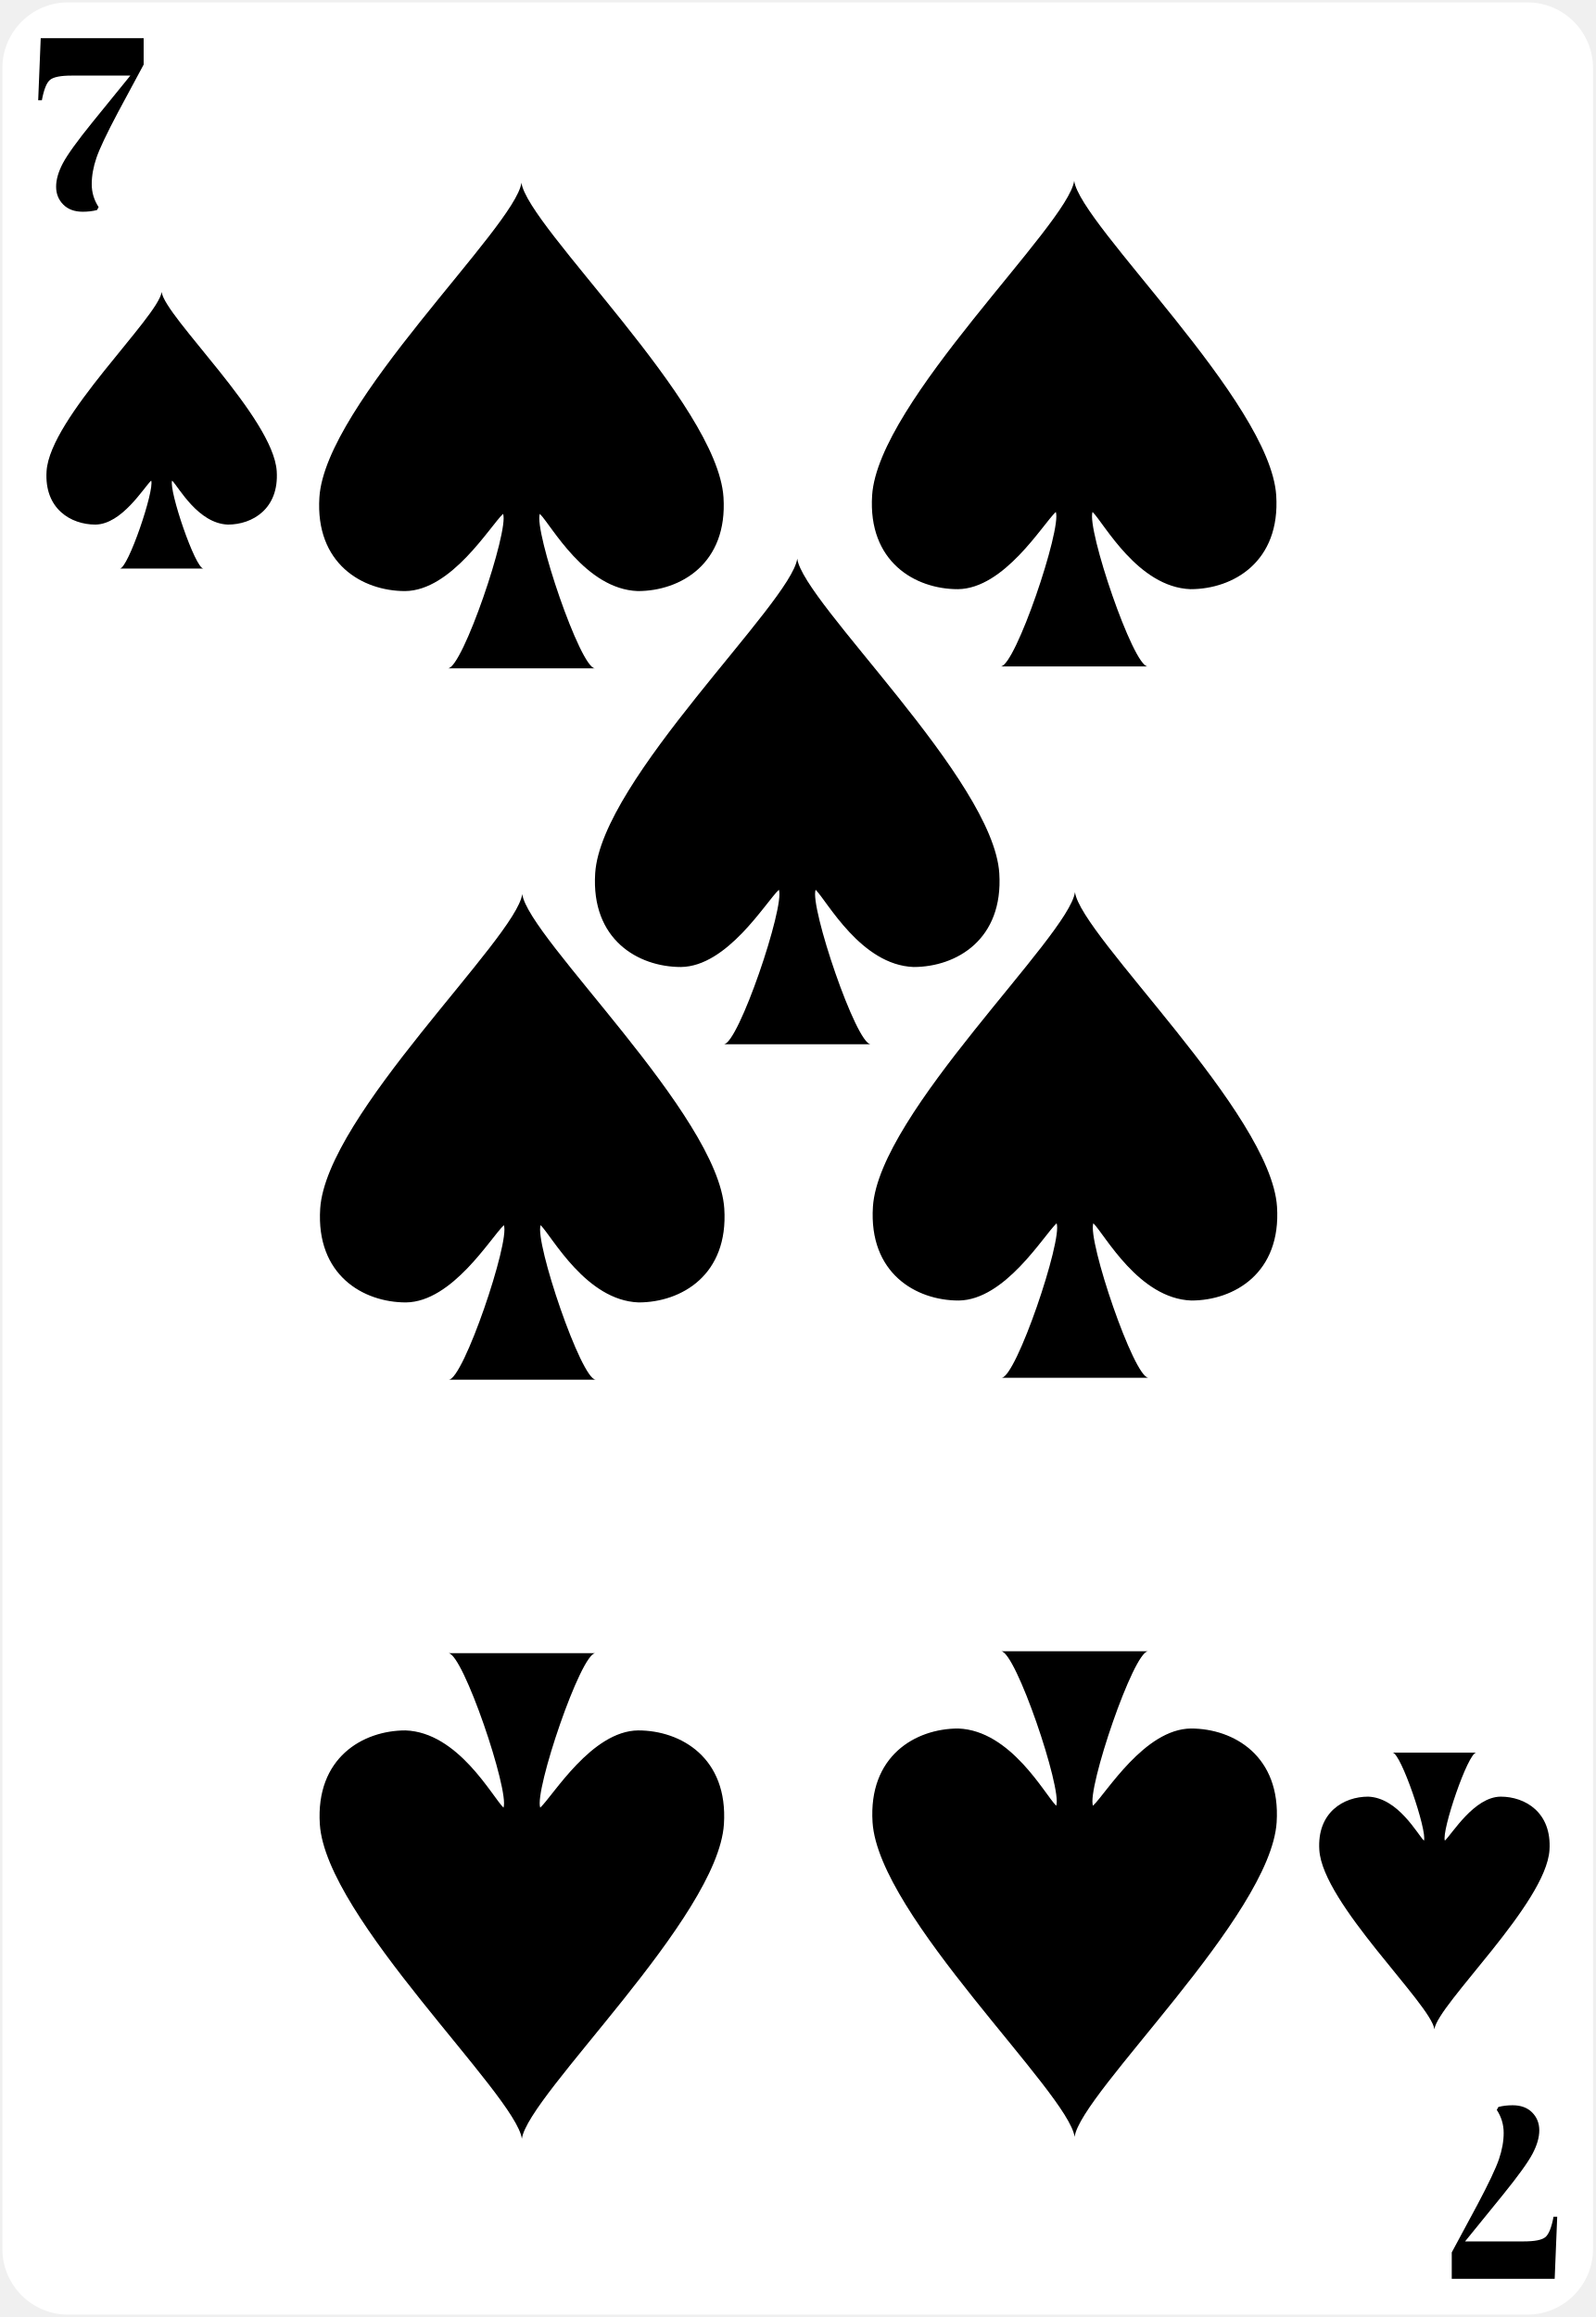
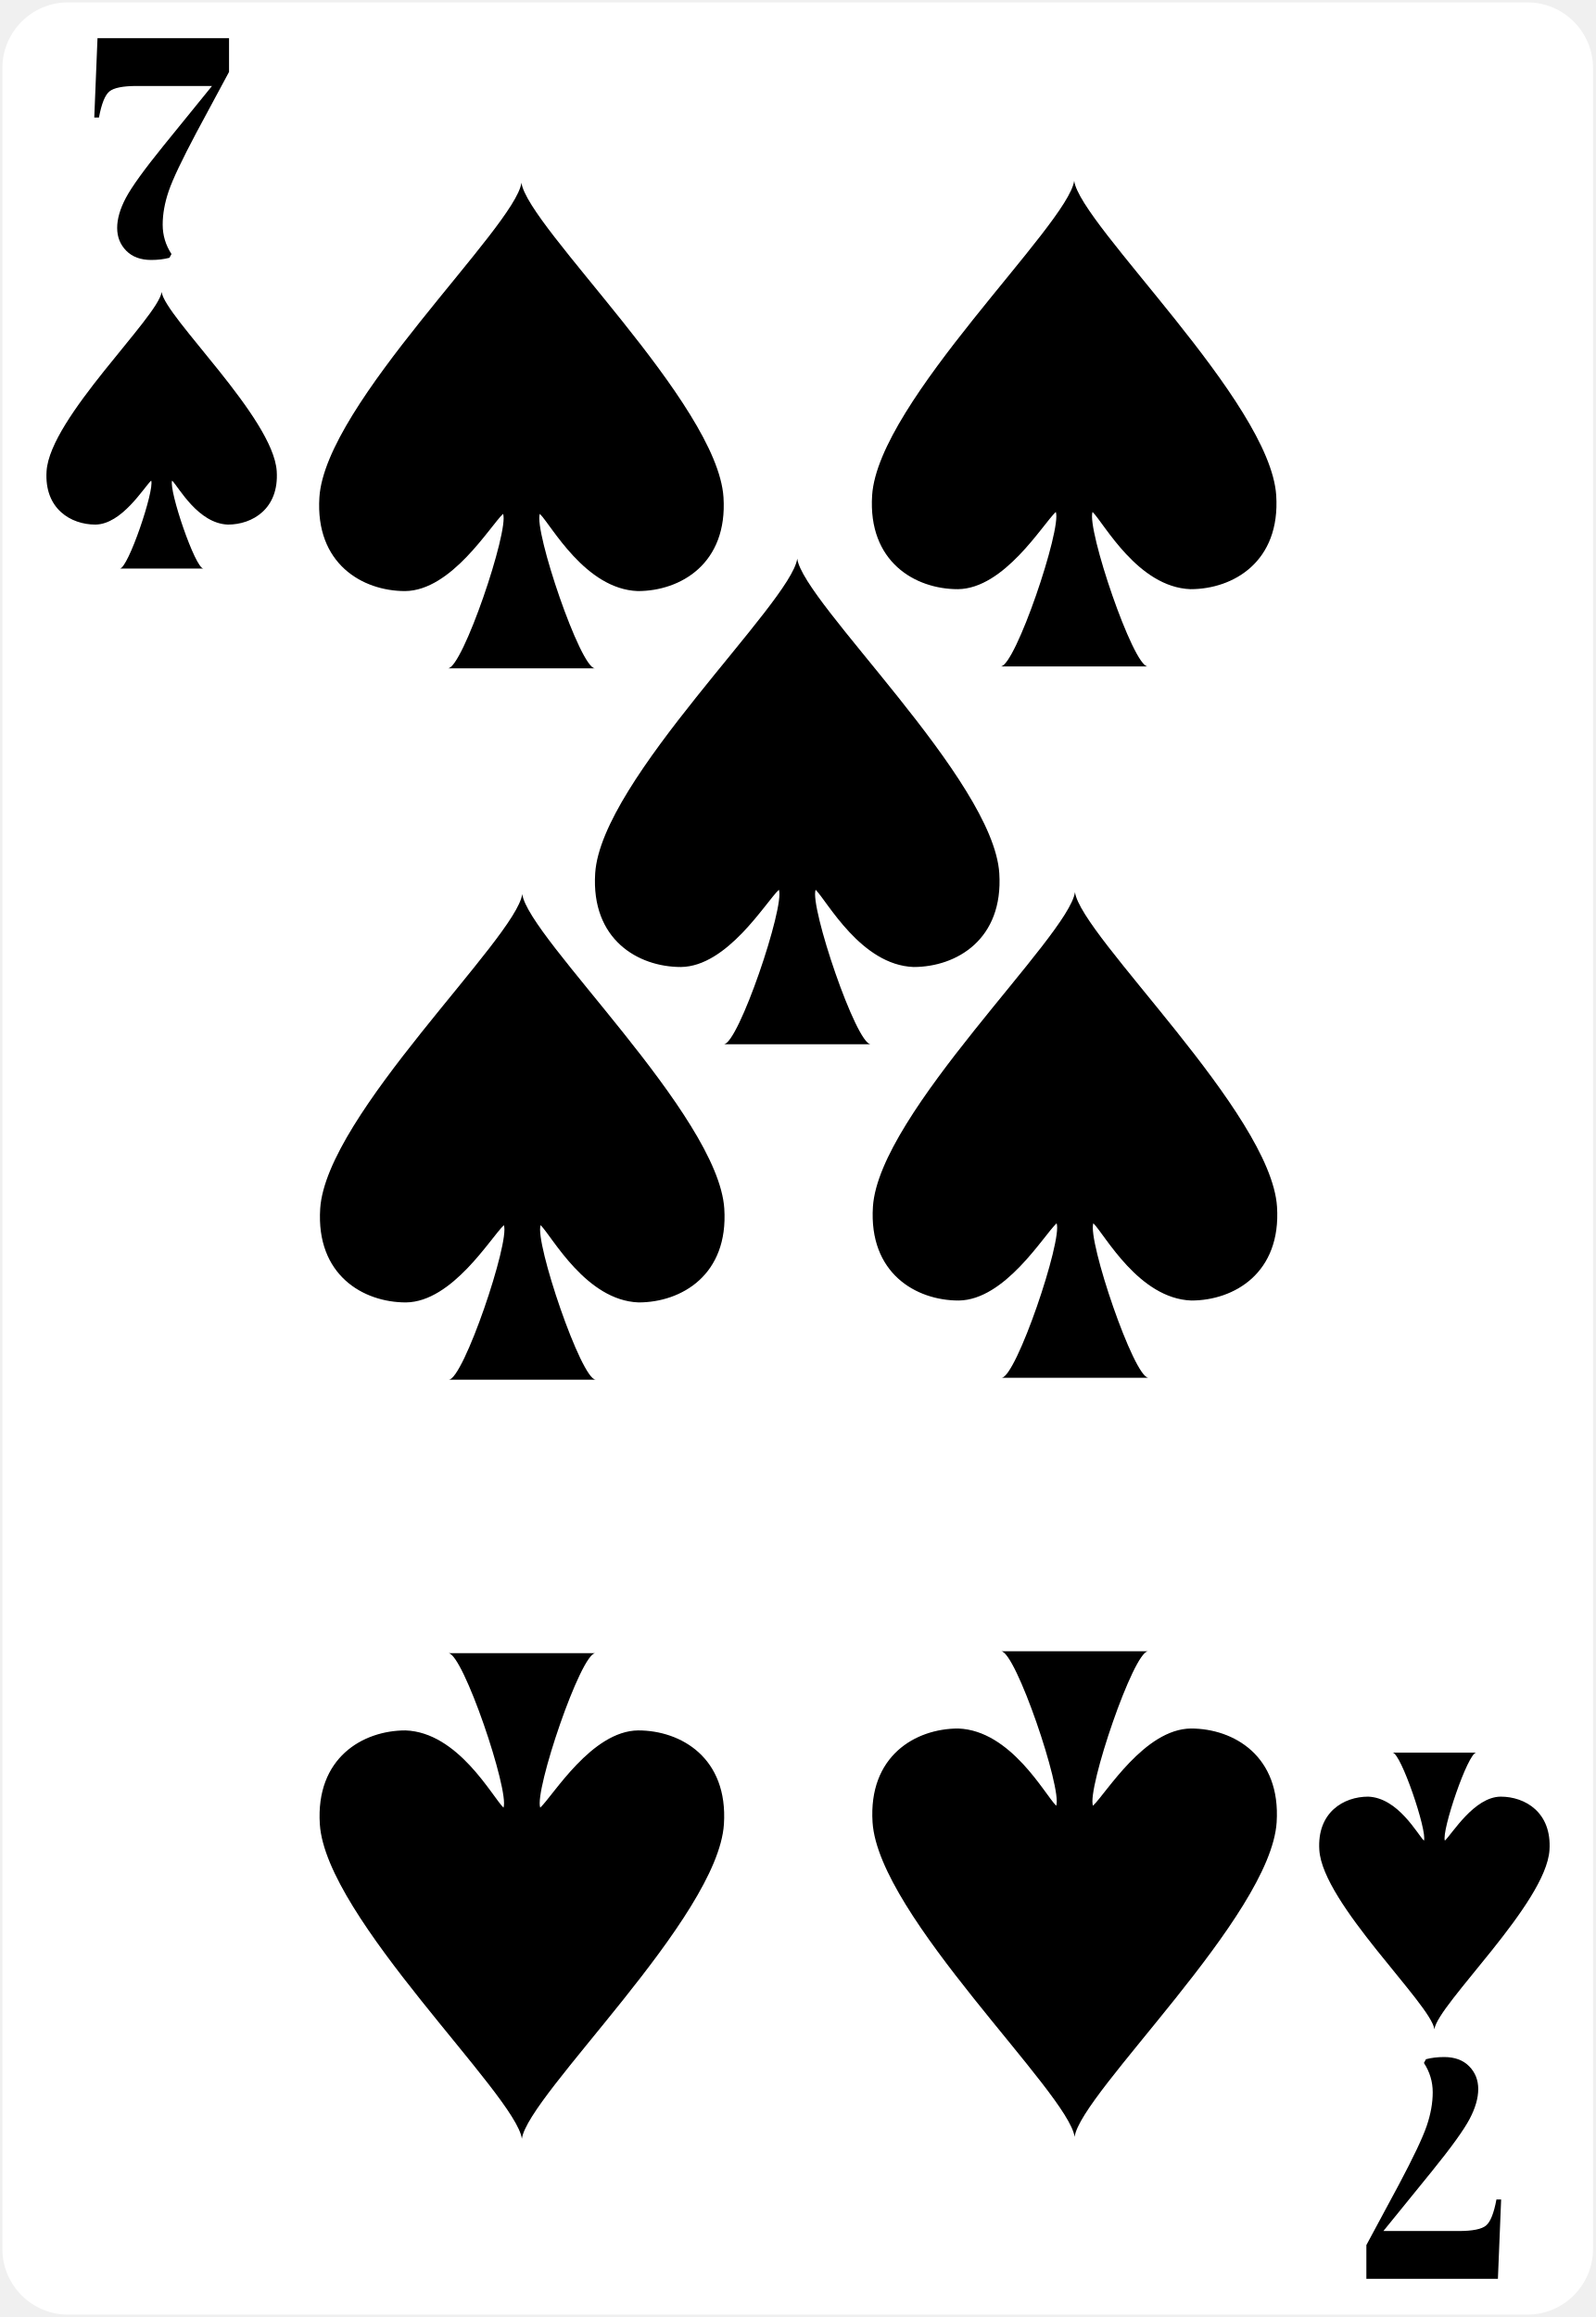
<svg xmlns="http://www.w3.org/2000/svg" width="167.087pt" height="242.667pt" viewBox="0 0 167.087 242.667" xml:space="preserve" id="svg2" version="1.1">
  <defs id="defs41" />
  <g id="Layer_x0020_1" style="fill-rule:nonzero;clip-rule:nonzero;stroke:#000000;stroke-miterlimit:4;">
    <path style="fill:#FFFFFF;stroke-width:0.5;stroke:none" d="M166.837,235.548c0,3.777-3.087,6.869-6.871,6.869H7.111c-3.775,0-6.861-3.092-6.861-6.869V7.12C0.25,3.343,3.336,0.25,7.111,0.25h152.855    c3.784,0,6.871,3.093,6.871,6.87v228.428z" id="path5" />
    <g style="stroke:none;" id="g7">
      <g id="g9">
				
			</g>
    </g>
    <g id="g15">
			
		</g>
    <g id="g19">
			
		</g>
    <g style="stroke:none;" id="g23">
      <g id="g25">
				
			</g>
    </g>
    <g style="stroke:none;" id="g31">
      <g id="g33">
				
			</g>
    </g>
  </g>
  <g id="rank-index" style="fill:#000000;stroke:none">
-     <path id="rank-index-top" d="M9.679 12.806 13.65 7.917H7.489Q5.781 7.917 5.239 8.365Q4.698 8.813 4.385 10.502H4L4.265 4H15.045V6.765L12.374 11.731Q10.594 15.085 10.1 16.531Q9.607 17.978 9.607 19.283Q9.607 20.589 10.329 21.69L10.16 21.997Q9.487 22.176 8.668 22.176Q7.369 22.176 6.623 21.421Q5.877 20.666 5.877 19.552Q5.877 18.438 6.587 17.094Q7.297 15.75 9.679 12.806Z" />
-     <path id="rank-index-bottom" d="M9.679 12.806 13.65 7.917H7.489Q5.781 7.917 5.239 8.365Q4.698 8.813 4.385 10.502H4L4.265 4H15.045V6.765L12.374 11.731Q10.594 15.085 10.1 16.531Q9.607 17.978 9.607 19.283Q9.607 20.589 10.329 21.69L10.16 21.997Q9.487 22.176 8.668 22.176Q7.369 22.176 6.623 21.421Q5.877 20.666 5.877 19.552Q5.877 18.438 6.587 17.094Q7.297 15.75 9.679 12.806Z" transform="rotate(180,83.54346,121.3335)" />
+     <path id="rank-index-top" d="M17.13 15.254 22.204 9.005H14.332Q12.148 9.005 11.456 9.578Q10.764 10.15 10.365 12.309H9.873L10.211 4H23.987V7.533L20.574 13.88Q18.298 18.165 17.668 20.014Q17.038 21.862 17.038 23.53Q17.038 25.199 17.96 26.606L17.745 26.998Q16.884 27.227 15.838 27.227Q14.178 27.227 13.224 26.262Q12.271 25.297 12.271 23.874Q12.271 22.451 13.178 20.733Q14.085 19.016 17.13 15.254Z" />
+     <path id="rank-index-bottom" d="M17.13 15.254 22.204 9.005H14.332Q12.148 9.005 11.456 9.578Q10.764 10.15 10.365 12.309H9.873L10.211 4H23.987V7.533L20.574 13.88Q18.298 18.165 17.668 20.014Q17.038 21.862 17.038 23.53Q17.038 25.199 17.96 26.606L17.745 26.998Q16.884 27.227 15.838 27.227Q14.178 27.227 13.224 26.262Q12.271 25.297 12.271 23.874Q12.271 22.451 13.178 20.733Q14.085 19.016 17.13 15.254Z" transform="rotate(180,83.54346,121.3335)" />
  </g>
  <g transform="matrix(1.508595,0,0,1.379325,16.9291,45.0659)" id="layer1-7">
    <path id="sl" d="M 7.989,3.103 C 7.747,-0.954 0.242,-8.59 0,-10.5 c -0.242,1.909 -7.747,9.545 -7.989,13.603 -0.169,2.868 1.695,4.057 3.39,4.057 1.835,-0.022 3.351,-2.801 3.873,-3.341 0.242,0.716 -1.603,6.682 -2.179,6.682 l 5.811,0 C 2.33,10.501 0.485,4.535 0.727,3.819 1.184,4.315 2.524,7.077 4.601,7.16 6.295,7.159 8.158,5.971 7.989,3.103 z" style="fill:#000000" />
  </g>
  <g transform="matrix(2.648679,0,0,2.421718,54.61089,44.566)" id="layer1-7-88">
    <path id="sl-4" d="M 7.989,3.103 C 7.747,-0.954 0.242,-8.59 0,-10.5 c -0.242,1.909 -7.747,9.545 -7.989,13.603 -0.169,2.868 1.695,4.057 3.39,4.057 1.835,-0.022 3.351,-2.801 3.873,-3.341 0.242,0.716 -1.603,6.682 -2.179,6.682 l 5.811,0 C 2.33,10.501 0.485,4.535 0.727,3.819 1.184,4.315 2.524,7.077 4.601,7.16 6.295,7.159 8.158,5.971 7.989,3.103 z" style="fill:#000000" />
  </g>
  <g transform="matrix(-1.508595,0,0,-1.379325,150.2251,198.0441)" id="layer1-7-3">
    <path id="sl-1" d="M 7.989,3.103 C 7.747,-0.954 0.242,-8.59 0,-10.5 c -0.242,1.909 -7.747,9.545 -7.989,13.603 -0.169,2.868 1.695,4.057 3.39,4.057 1.835,-0.022 3.351,-2.801 3.873,-3.341 0.242,0.716 -1.603,6.682 -2.179,6.682 l 5.811,0 C 2.33,10.501 0.485,4.535 0.727,3.819 1.184,4.315 2.524,7.077 4.601,7.16 6.295,7.159 8.158,5.971 7.989,3.103 z" style="fill:#000000" />
  </g>
  <g transform="matrix(-2.648679,0,0,-2.421718,54.65613,198.5713)" id="layer1-7-88-7">
    <path id="sl-4-5" d="M 7.989,3.103 C 7.747,-0.954 0.242,-8.59 0,-10.5 c -0.242,1.909 -7.747,9.545 -7.989,13.603 -0.169,2.868 1.695,4.057 3.39,4.057 1.835,-0.022 3.351,-2.801 3.873,-3.341 0.242,0.716 -1.603,6.682 -2.179,6.682 l 5.811,0 C 2.33,10.501 0.485,4.535 0.727,3.819 1.184,4.315 2.524,7.077 4.601,7.16 6.295,7.159 8.158,5.971 7.989,3.103 z" style="fill:#000000" />
  </g>
  <g transform="matrix(2.648679,0,0,2.421718,54.6947,119.0673)" id="layer1-7-88-6">
    <path id="sl-4-8" d="M 7.989,3.103 C 7.747,-0.954 0.242,-8.59 0,-10.5 c -0.242,1.909 -7.747,9.545 -7.989,13.603 -0.169,2.868 1.695,4.057 3.39,4.057 1.835,-0.022 3.351,-2.801 3.873,-3.341 0.242,0.716 -1.603,6.682 -2.179,6.682 l 5.811,0 C 2.33,10.501 0.485,4.535 0.727,3.819 1.184,4.315 2.524,7.077 4.601,7.16 6.295,7.159 8.158,5.971 7.989,3.103 z" style="fill:#000000" />
  </g>
  <g transform="matrix(2.648679,0,0,2.421718,112.4978,44.36691)" id="layer1-7-88-68">
    <path id="sl-4-84" d="M 7.989,3.103 C 7.747,-0.954 0.242,-8.59 0,-10.5 c -0.242,1.909 -7.747,9.545 -7.989,13.603 -0.169,2.868 1.695,4.057 3.39,4.057 1.835,-0.022 3.351,-2.801 3.873,-3.341 0.242,0.716 -1.603,6.682 -2.179,6.682 l 5.811,0 C 2.33,10.501 0.485,4.535 0.727,3.819 1.184,4.315 2.524,7.077 4.601,7.16 6.295,7.159 8.158,5.971 7.989,3.103 z" style="fill:#000000" />
  </g>
  <g transform="matrix(-2.648679,0,0,-2.421718,112.543,198.3722)" id="layer1-7-88-7-3">
    <path id="sl-4-5-1" d="M 7.989,3.103 C 7.747,-0.954 0.242,-8.59 0,-10.5 c -0.242,1.909 -7.747,9.545 -7.989,13.603 -0.169,2.868 1.695,4.057 3.39,4.057 1.835,-0.022 3.351,-2.801 3.873,-3.341 0.242,0.716 -1.603,6.682 -2.179,6.682 l 5.811,0 C 2.33,10.501 0.485,4.535 0.727,3.819 1.184,4.315 2.524,7.077 4.601,7.16 6.295,7.159 8.158,5.971 7.989,3.103 z" style="fill:#000000" />
  </g>
  <g transform="matrix(2.648679,0,0,2.421718,112.5816,118.8682)" id="layer1-7-88-6-4">
    <path id="sl-4-8-9" d="M 7.989,3.103 C 7.747,-0.954 0.242,-8.59 0,-10.5 c -0.242,1.909 -7.747,9.545 -7.989,13.603 -0.169,2.868 1.695,4.057 3.39,4.057 1.835,-0.022 3.351,-2.801 3.873,-3.341 0.242,0.716 -1.603,6.682 -2.179,6.682 l 5.811,0 C 2.33,10.501 0.485,4.535 0.727,3.819 1.184,4.315 2.524,7.077 4.601,7.16 6.295,7.159 8.158,5.971 7.989,3.103 z" style="fill:#000000" />
  </g>
  <g transform="matrix(2.648679,0,0,2.421718,83.4947,83.93795)" id="layer1-7-88-688">
    <path id="sl-4-4" d="M 7.989,3.103 C 7.747,-0.954 0.242,-8.59 0,-10.5 c -0.242,1.909 -7.747,9.545 -7.989,13.603 -0.169,2.868 1.695,4.057 3.39,4.057 1.835,-0.022 3.351,-2.801 3.873,-3.341 0.242,0.716 -1.603,6.682 -2.179,6.682 l 5.811,0 C 2.33,10.501 0.485,4.535 0.727,3.819 1.184,4.315 2.524,7.077 4.601,7.16 6.295,7.159 8.158,5.971 7.989,3.103 z" style="fill:#000000" />
  </g>
</svg>
